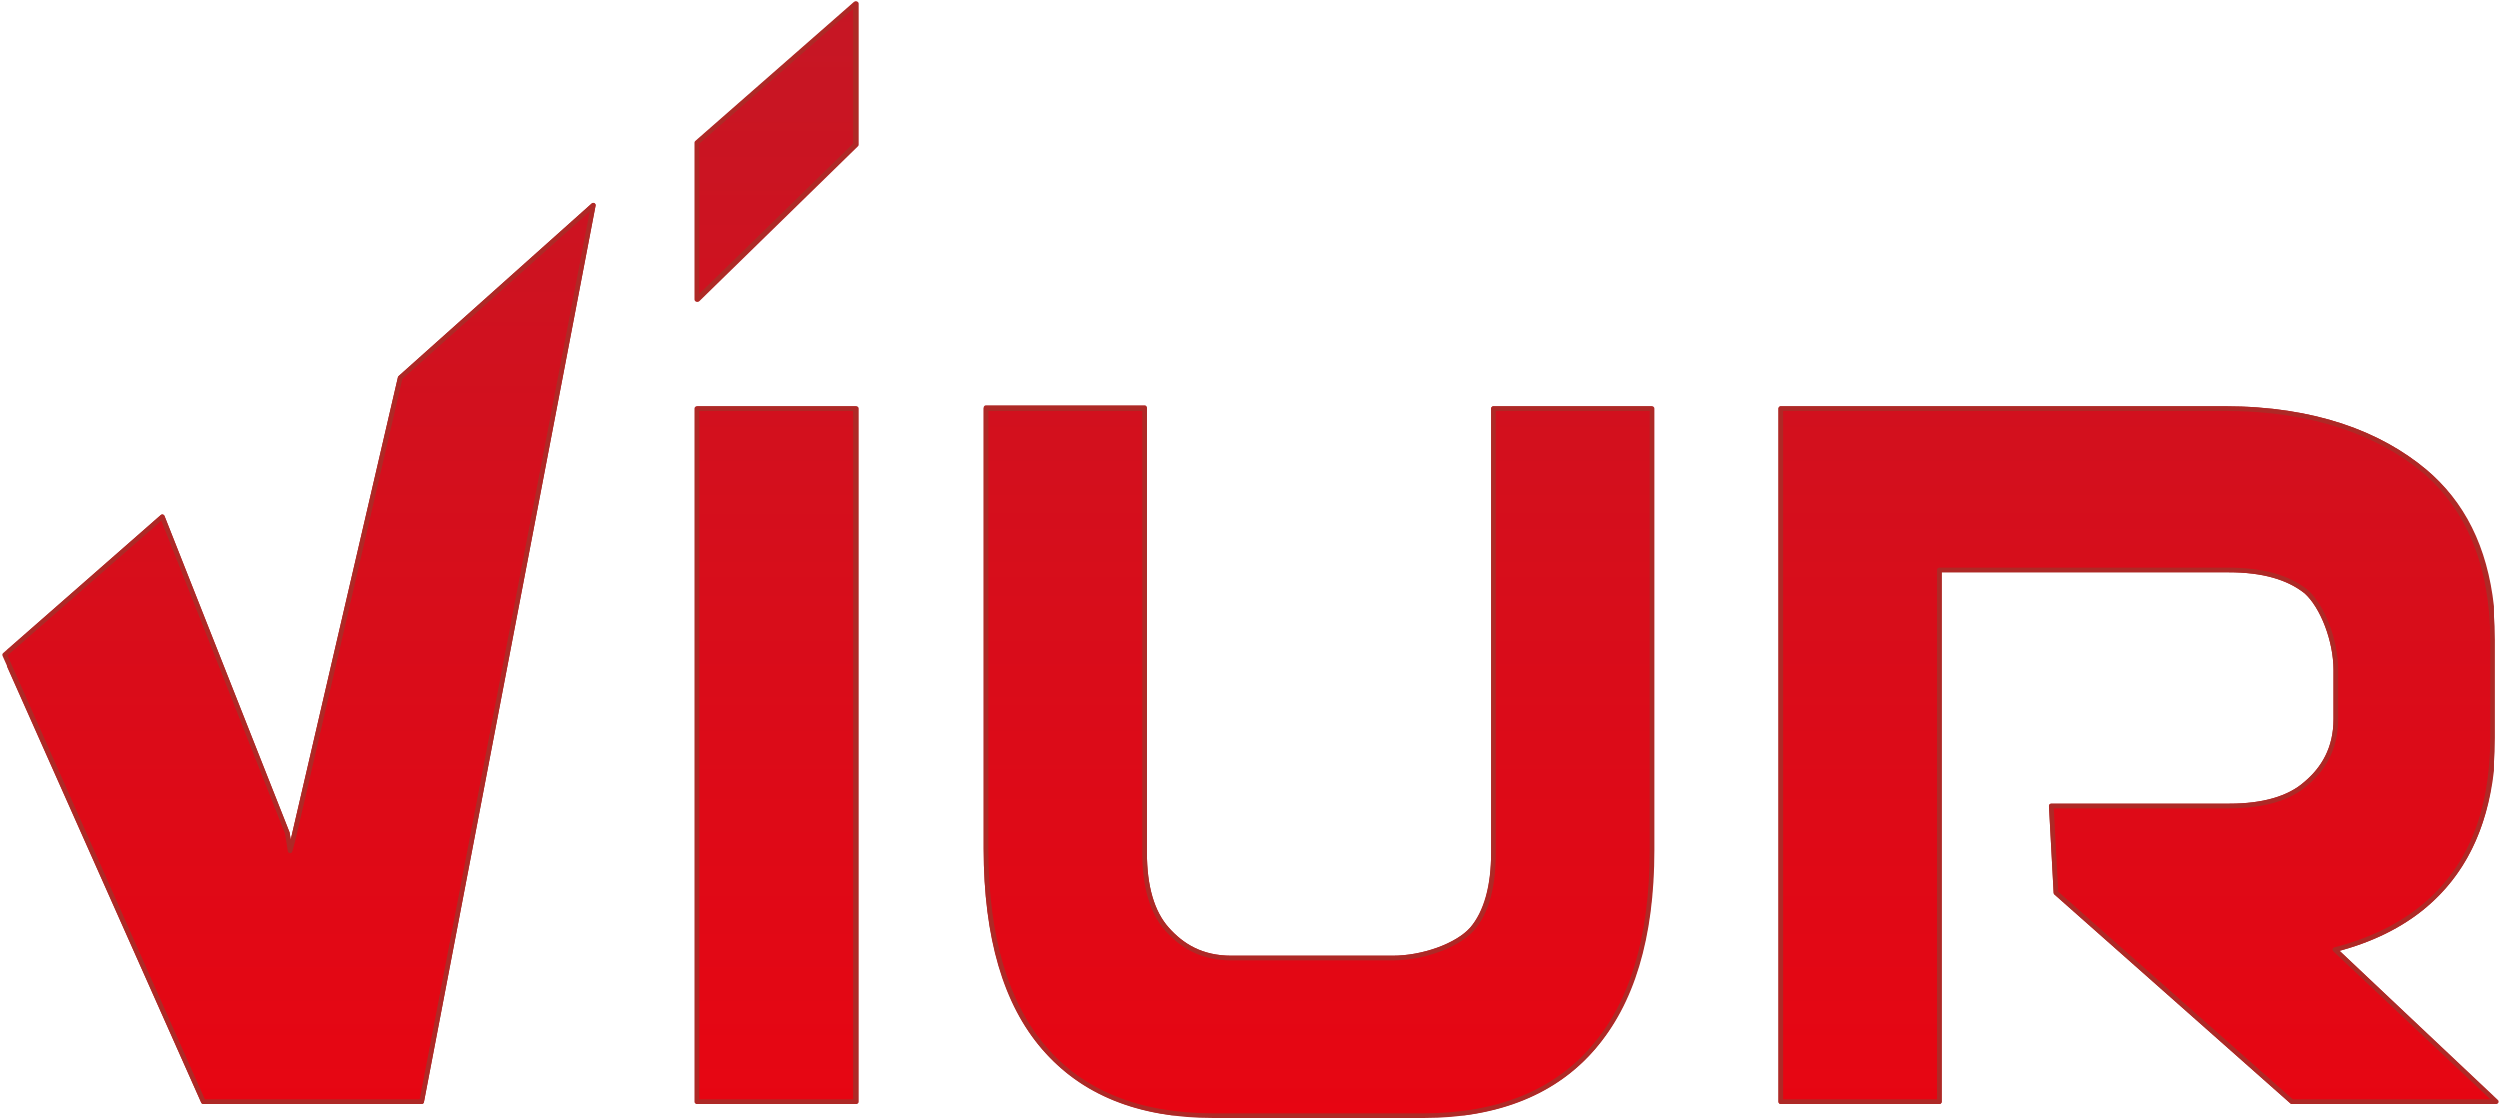
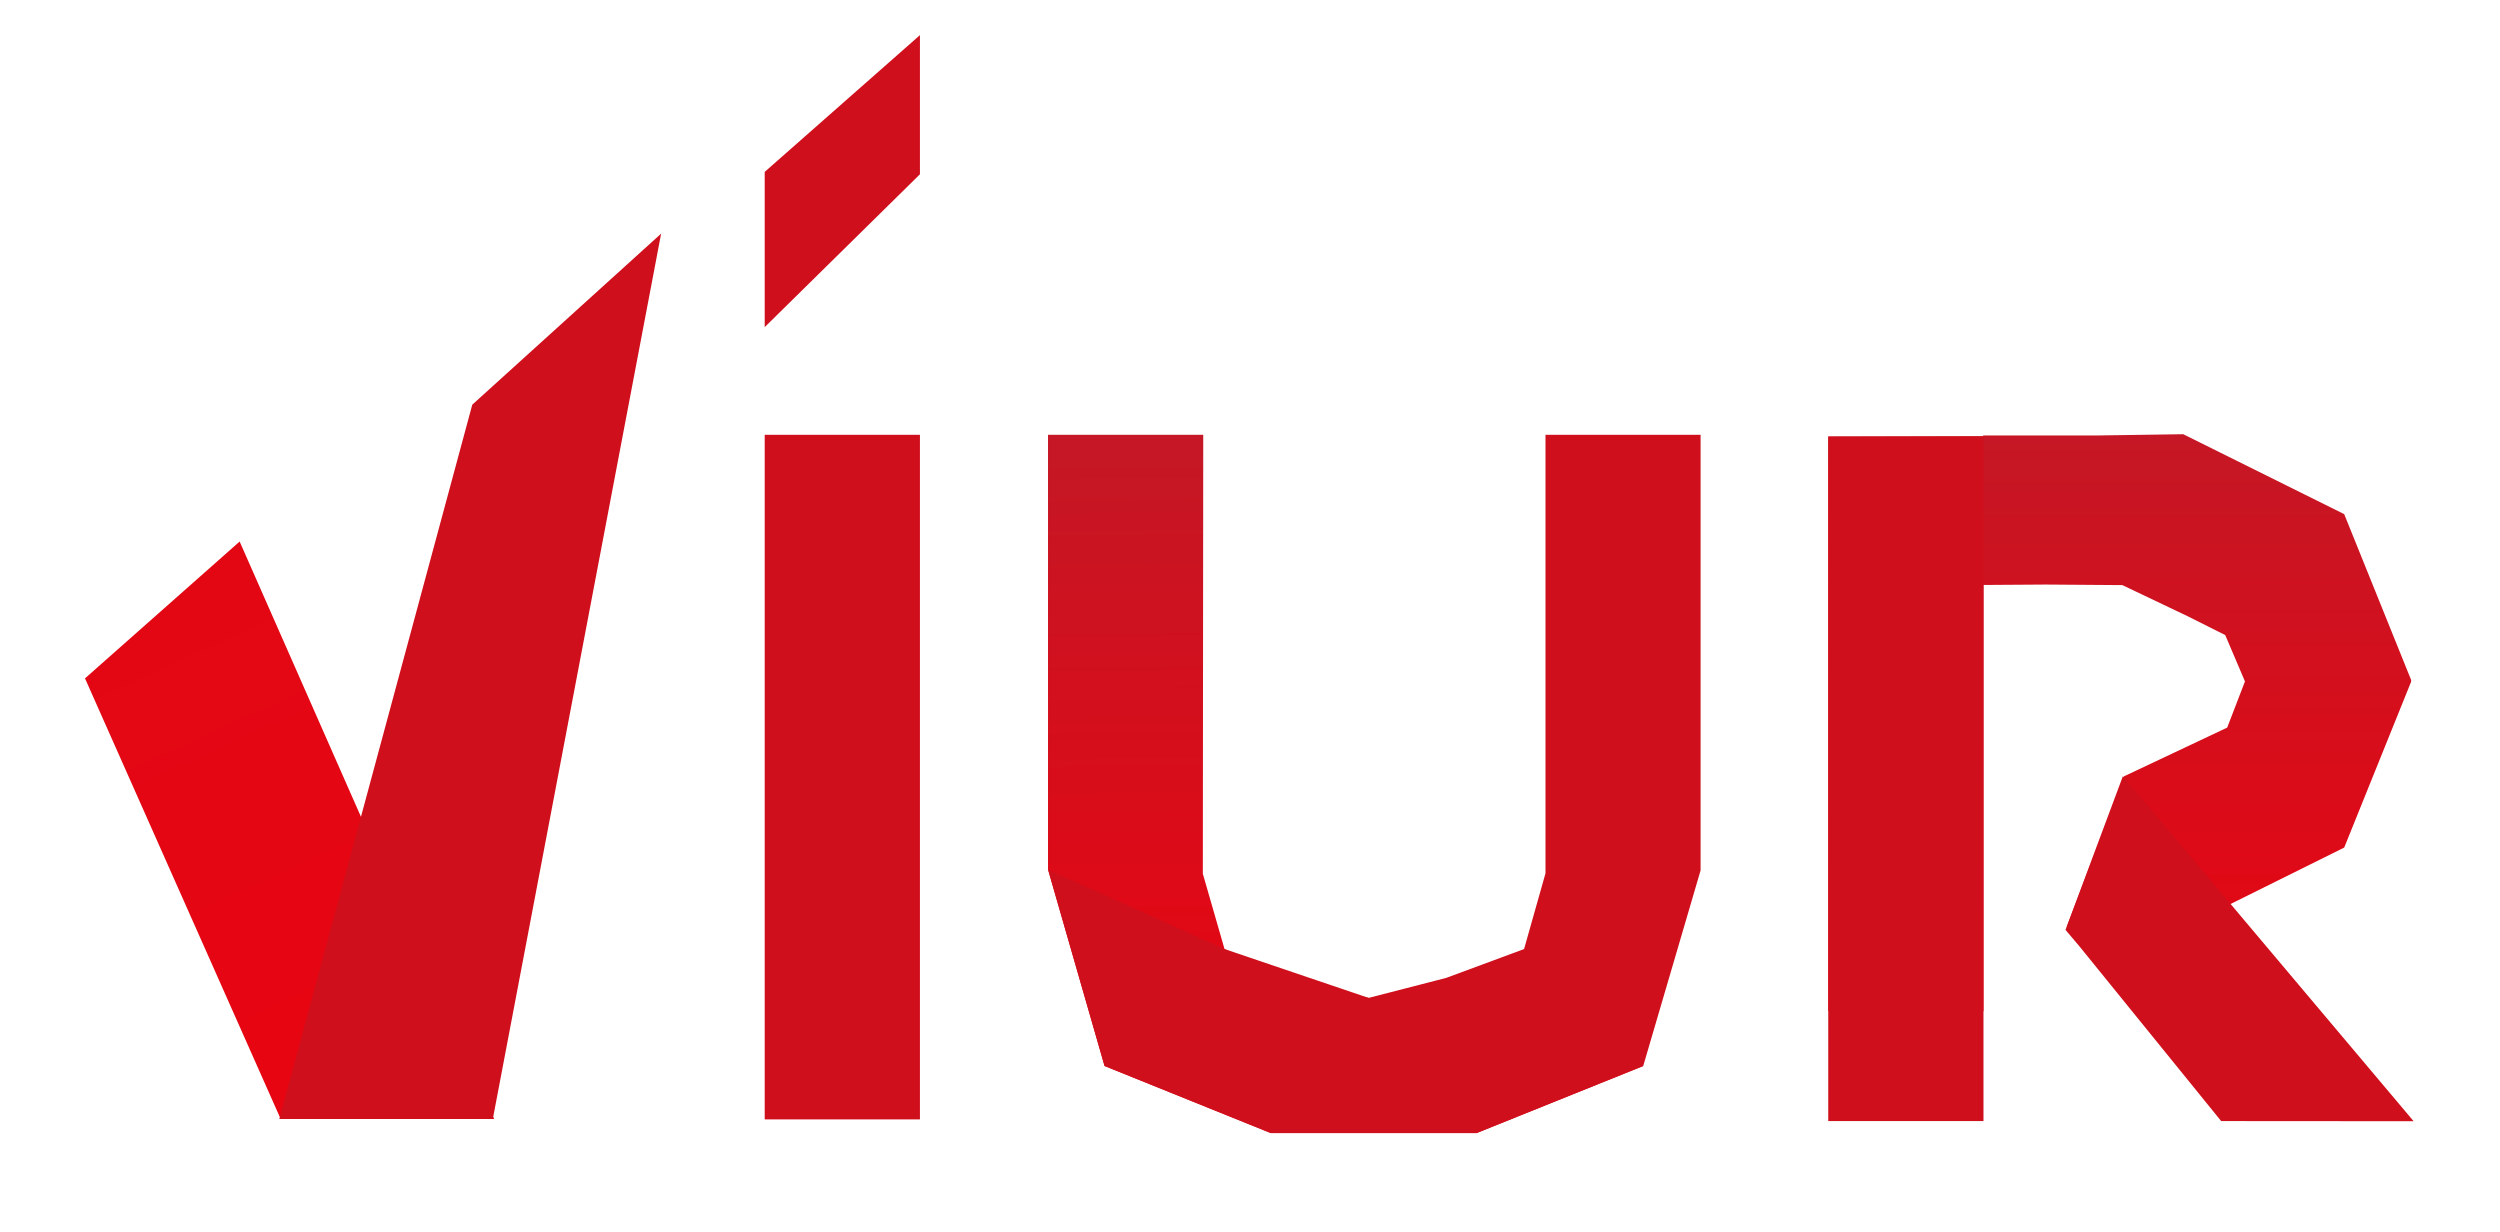
- <svg xmlns="http://www.w3.org/2000/svg" xmlns:xlink="http://www.w3.org/1999/xlink" viewBox="0 0 268 120">
-   <defs>
-     <path id="a" d="M42.9 40.5L31.4 90.1l-.3 1.1-.3-1.9-13.4-33.9L1 69.8v1.6l20.8 46.7h23.4L63.6 22z" />
-   </defs>
-   <linearGradient id="b" gradientUnits="userSpaceOnUse" x1="32.306" y1="120" x2="32.306" y2="-3.065">
+ <svg xmlns="http://www.w3.org/2000/svg" version="1.1" id="svg4220" x="0" y="0" viewBox="0 0 1786 879.6" xml:space="preserve">
+   <style>.st1{fill:#d00f1c}</style>
+   <linearGradient id="SVGID_1_" gradientUnits="userSpaceOnUse" x1="1514.382" y1="381.001" x2="1514.382" y2="793.101" gradientTransform="matrix(1 0 0 -1 0 1103.3)">
    <stop offset="0" stop-color="#e70512" />
    <stop offset="1" stop-color="#c51725" />
  </linearGradient>
-   <use xlink:href="#a" overflow="visible" fill="url(#b)" />
-   <use xlink:href="#a" overflow="visible" fill="none" stroke="#ae2926" stroke-width=".5" stroke-linejoin="round" />
-   <linearGradient id="c" gradientUnits="userSpaceOnUse" x1="32.039" y1="120" x2="32.039" y2="-3.065">
-     <stop offset="0" stop-color="#e70512" />
-     <stop offset="1" stop-color="#c51725" />
-   </linearGradient>
-   <path fill="url(#c)" stroke="#ae2926" stroke-width=".5" stroke-linejoin="round" d="M63.6 22l-18.4 96.1H21.8L.5 70.2l16.9-14.8 13.4 33.9.3 1.9.3-1.1 11.5-49.6z" />
-   <defs>
-     <path id="d" d="M74.8 43.8v74.3h17V43.8h-17zm0-28.5v16.8l17-16.6V.4l-17 14.9z" />
-   </defs>
-   <linearGradient id="e" gradientUnits="userSpaceOnUse" x1="83.234" y1="120" x2="83.234" y2="-3.065">
-     <stop offset="0" stop-color="#e70512" />
-     <stop offset="1" stop-color="#c51725" />
-   </linearGradient>
-   <use xlink:href="#d" overflow="visible" fill="url(#e)" />
-   <use xlink:href="#d" overflow="visible" fill="none" stroke="#ae2926" stroke-width=".5" stroke-linejoin="round" />
-   <linearGradient id="f" gradientUnits="userSpaceOnUse" x1="83.234" y1="120" x2="83.234" y2="-3.065">
-     <stop offset="0" stop-color="#e70512" />
-     <stop offset="1" stop-color="#c51725" />
-   </linearGradient>
-   <path d="M91.7 118.1h-17V43.8h17v74.3zm0-102.6l-17 16.6V15.3L91.7.4v15.1z" fill="url(#f)" stroke="#ae2926" stroke-width=".5" stroke-linejoin="round" />
-   <defs>
-     <path id="g" d="M160.1 43.8v47.6c0 3.6-.8 6.4-2.3 8.2-1.6 1.8-5.3 3.1-8.5 3.1H132c-3.2 0-5.3-1.3-6.9-3.1-1.6-1.8-2.4-4.5-2.4-8.2V43.7h-17V91c0 9.5 2.1 16.6 6.2 21.3 3.3 3.8 7.8 6.2 13.7 7H157c5.9-.8 10.5-3.2 13.8-7 3.7-4.4 5.9-10.7 6.2-19V43.8h-16.9z" />
-   </defs>
-   <linearGradient id="h" gradientUnits="userSpaceOnUse" x1="141.362" y1="120" x2="141.362" y2="-3.065">
-     <stop offset="0" stop-color="#e70512" />
-     <stop offset="1" stop-color="#c51725" />
-   </linearGradient>
-   <use xlink:href="#g" overflow="visible" fill="url(#h)" />
-   <use xlink:href="#g" overflow="visible" fill="none" stroke="#ae2926" stroke-width=".5" stroke-linejoin="round" />
-   <linearGradient id="i" gradientUnits="userSpaceOnUse" x1="141.383" y1="120" x2="141.383" y2="-3.065">
-     <stop offset="0" stop-color="#e70512" />
-     <stop offset="1" stop-color="#c51725" />
-   </linearGradient>
-   <path d="M130.1 119.6c-8.1 0-14.1-2.5-18.2-7.3-4-4.7-6.2-11.8-6.2-21.3V43.8h17v47.6c0 3.6.8 6.4 2.4 8.2 1.6 1.8 3.7 3.1 6.9 3.1h17.3c3.2 0 6.9-1.3 8.5-3.1 1.6-1.8 2.3-4.6 2.3-8.2V43.8h17v47.3c0 9.5-2.2 16.5-6.3 21.2-4 4.7-10.1 7.3-18.2 7.3h-22.5z" fill="url(#i)" stroke="#ae2926" stroke-width=".5" stroke-linejoin="round" />
-   <defs>
-     <path id="j" d="M233.3 43.8h-42.4v74.3h17v-57h31c3.7 0 6.4.8 8.3 2.3 1.8 1.6 3.2 5.3 3.2 8.4v5.3c0 3.1-1.3 5.3-3.2 6.9-1.8 1.6-4.6 2.4-8.2 2.4h-19.1l.5 9.3 25.3 22.4H267v-.5l-16.7-15.8c3.9-1 7.1-2.6 9.6-4.7 4-3.4 6.5-8.2 7.2-14.5V65c-.7-6.3-3.1-11.1-7.2-14.5-4.8-4-11.8-6.7-21.4-6.7h-5.2z" />
-   </defs>
-   <linearGradient id="k" gradientUnits="userSpaceOnUse" x1="228.93" y1="120" x2="228.93" y2="-3.065">
-     <stop offset="0" stop-color="#e70512" />
-     <stop offset="1" stop-color="#c51725" />
-   </linearGradient>
-   <use xlink:href="#j" overflow="visible" fill="url(#k)" />
-   <use xlink:href="#j" overflow="visible" fill="none" stroke="#ae2926" stroke-width=".5" stroke-linejoin="round" />
-   <linearGradient id="l" gradientUnits="userSpaceOnUse" x1="229.196" y1="120" x2="229.196" y2="-3.065">
-     <stop offset="0" stop-color="#e70512" />
-     <stop offset="1" stop-color="#c51725" />
-   </linearGradient>
-   <path d="M250.3 101.8c3.9-1 7.1-2.6 9.6-4.7 4.8-4 7.3-10 7.3-18V68.6c0-8-2.6-14.1-7.3-18.1-4.8-4-11.8-6.7-21.4-6.7h-47.6v74.3h17v-57h31c3.7 0 6.4.8 8.3 2.3 1.8 1.6 3.2 5.3 3.2 8.4v5.3c0 3.1-1.3 5.3-3.2 6.9-1.8 1.6-4.6 2.4-8.2 2.4h-19.1l.5 9.3 25.3 22.4h21.9l-17.3-16.3z" fill="url(#l)" stroke="#ae2926" stroke-width=".5" stroke-linejoin="round" />
+   <path fill="url(#SVGID_1_)" d="M1722.6 486l-47.9-118.7-115-57.1-61.4.9H1417l-.6.5-110.3.3v104.9h.4l-.4.4v305.1H1417V417.9l44.6-.3 54.6.4 47 22.4 26.5 13.3 14.1 33.1-12.7 33-73.7 34.8-41.1 108h83.4l115-57.1 47.9-118.7-.2-.6z" />
+   <path class="st1" d="M1724.3 801l-137.5-.1L1485.5 676l-9.9-11.7 41-109.8zm-418.2-489.2H1417v489.1h-110.9zm-759.8-189v110.9l110.9-109.2V25.1zm0 187.8h110.9v489.1H546.3z" />
+   <g id="g3616_6_" transform="matrix(9.77657 0 0 -9.77657 -5642.93 4389.39)">
+     <g id="g3618_6_">
+       <g id="g3624_6_">
+         <g id="g3626_6_">
+           <linearGradient id="path3634_00000040532898853679166860000014196509690742938028_" gradientUnits="userSpaceOnUse" x1="603.007" y1="373.408" x2="482.075" y2="639.539">
+             <stop offset="0" stop-color="#e70512" />
+             <stop offset="1" stop-color="#c51725" />
+           </linearGradient>
+           <path id="path3634_6_" d="M594.7 409.4l-11.3-10 14.3-32.2h15.6l-18.6 42.2z" fill="url(#path3634_00000040532898853679166860000014196509690742938028_)" />
+         </g>
+       </g>
+     </g>
+   </g>
+   <g id="g3616_5_" transform="matrix(9.77657 0 0 -9.77657 -5642.93 4389.39)">
+     <g id="g3618_5_">
+       <g id="g3624_5_">
+         <g id="g3626_5_">
+           <path id="path3634_5_" class="st1" d="M611.7 419.4l-14.1-52.2h15.6l12.3 64.7-13.8-12.5z" />
+         </g>
+       </g>
+     </g>
+   </g>
+   <g id="g3680_6_">
+     <g id="g3686_6_">
+       <g id="g3688_6_">
+         <linearGradient id="path3696_00000144324509343107593500000002728029116130979512_" gradientUnits="userSpaceOnUse" x1="961.742" y1="746.916" x2="958.61" y2="321.728">
+           <stop offset="0" stop-color="#e70512" />
+           <stop offset="1" stop-color="#c51725" />
+         </linearGradient>
+         <path id="path3696_6_" d="M919.9 698.6L874.8 678l-15.5-53.8.3-313.6H748.7v310.5l40.4 140.4 118.7 47.9h147.1l119-47.9-254-62.9z" fill="url(#path3696_00000144324509343107593500000002728029116130979512_)" />
+       </g>
+     </g>
+   </g>
+   <g id="g3680_5_">
+     <g id="g3686_5_">
+       <g id="g3688_5_">
+         <path id="path3696_5_" class="st1" d="M1104.1 310.6v313.3l-15.3 54.1-55.6 20.6-55.5 14.3L874.8 678l-126.1-56.8 40.4 140.4 118.7 47.9h147.1l119-47.9 41-139.8V310.6h-110.8z" />
+       </g>
+     </g>
+   </g>
</svg>
